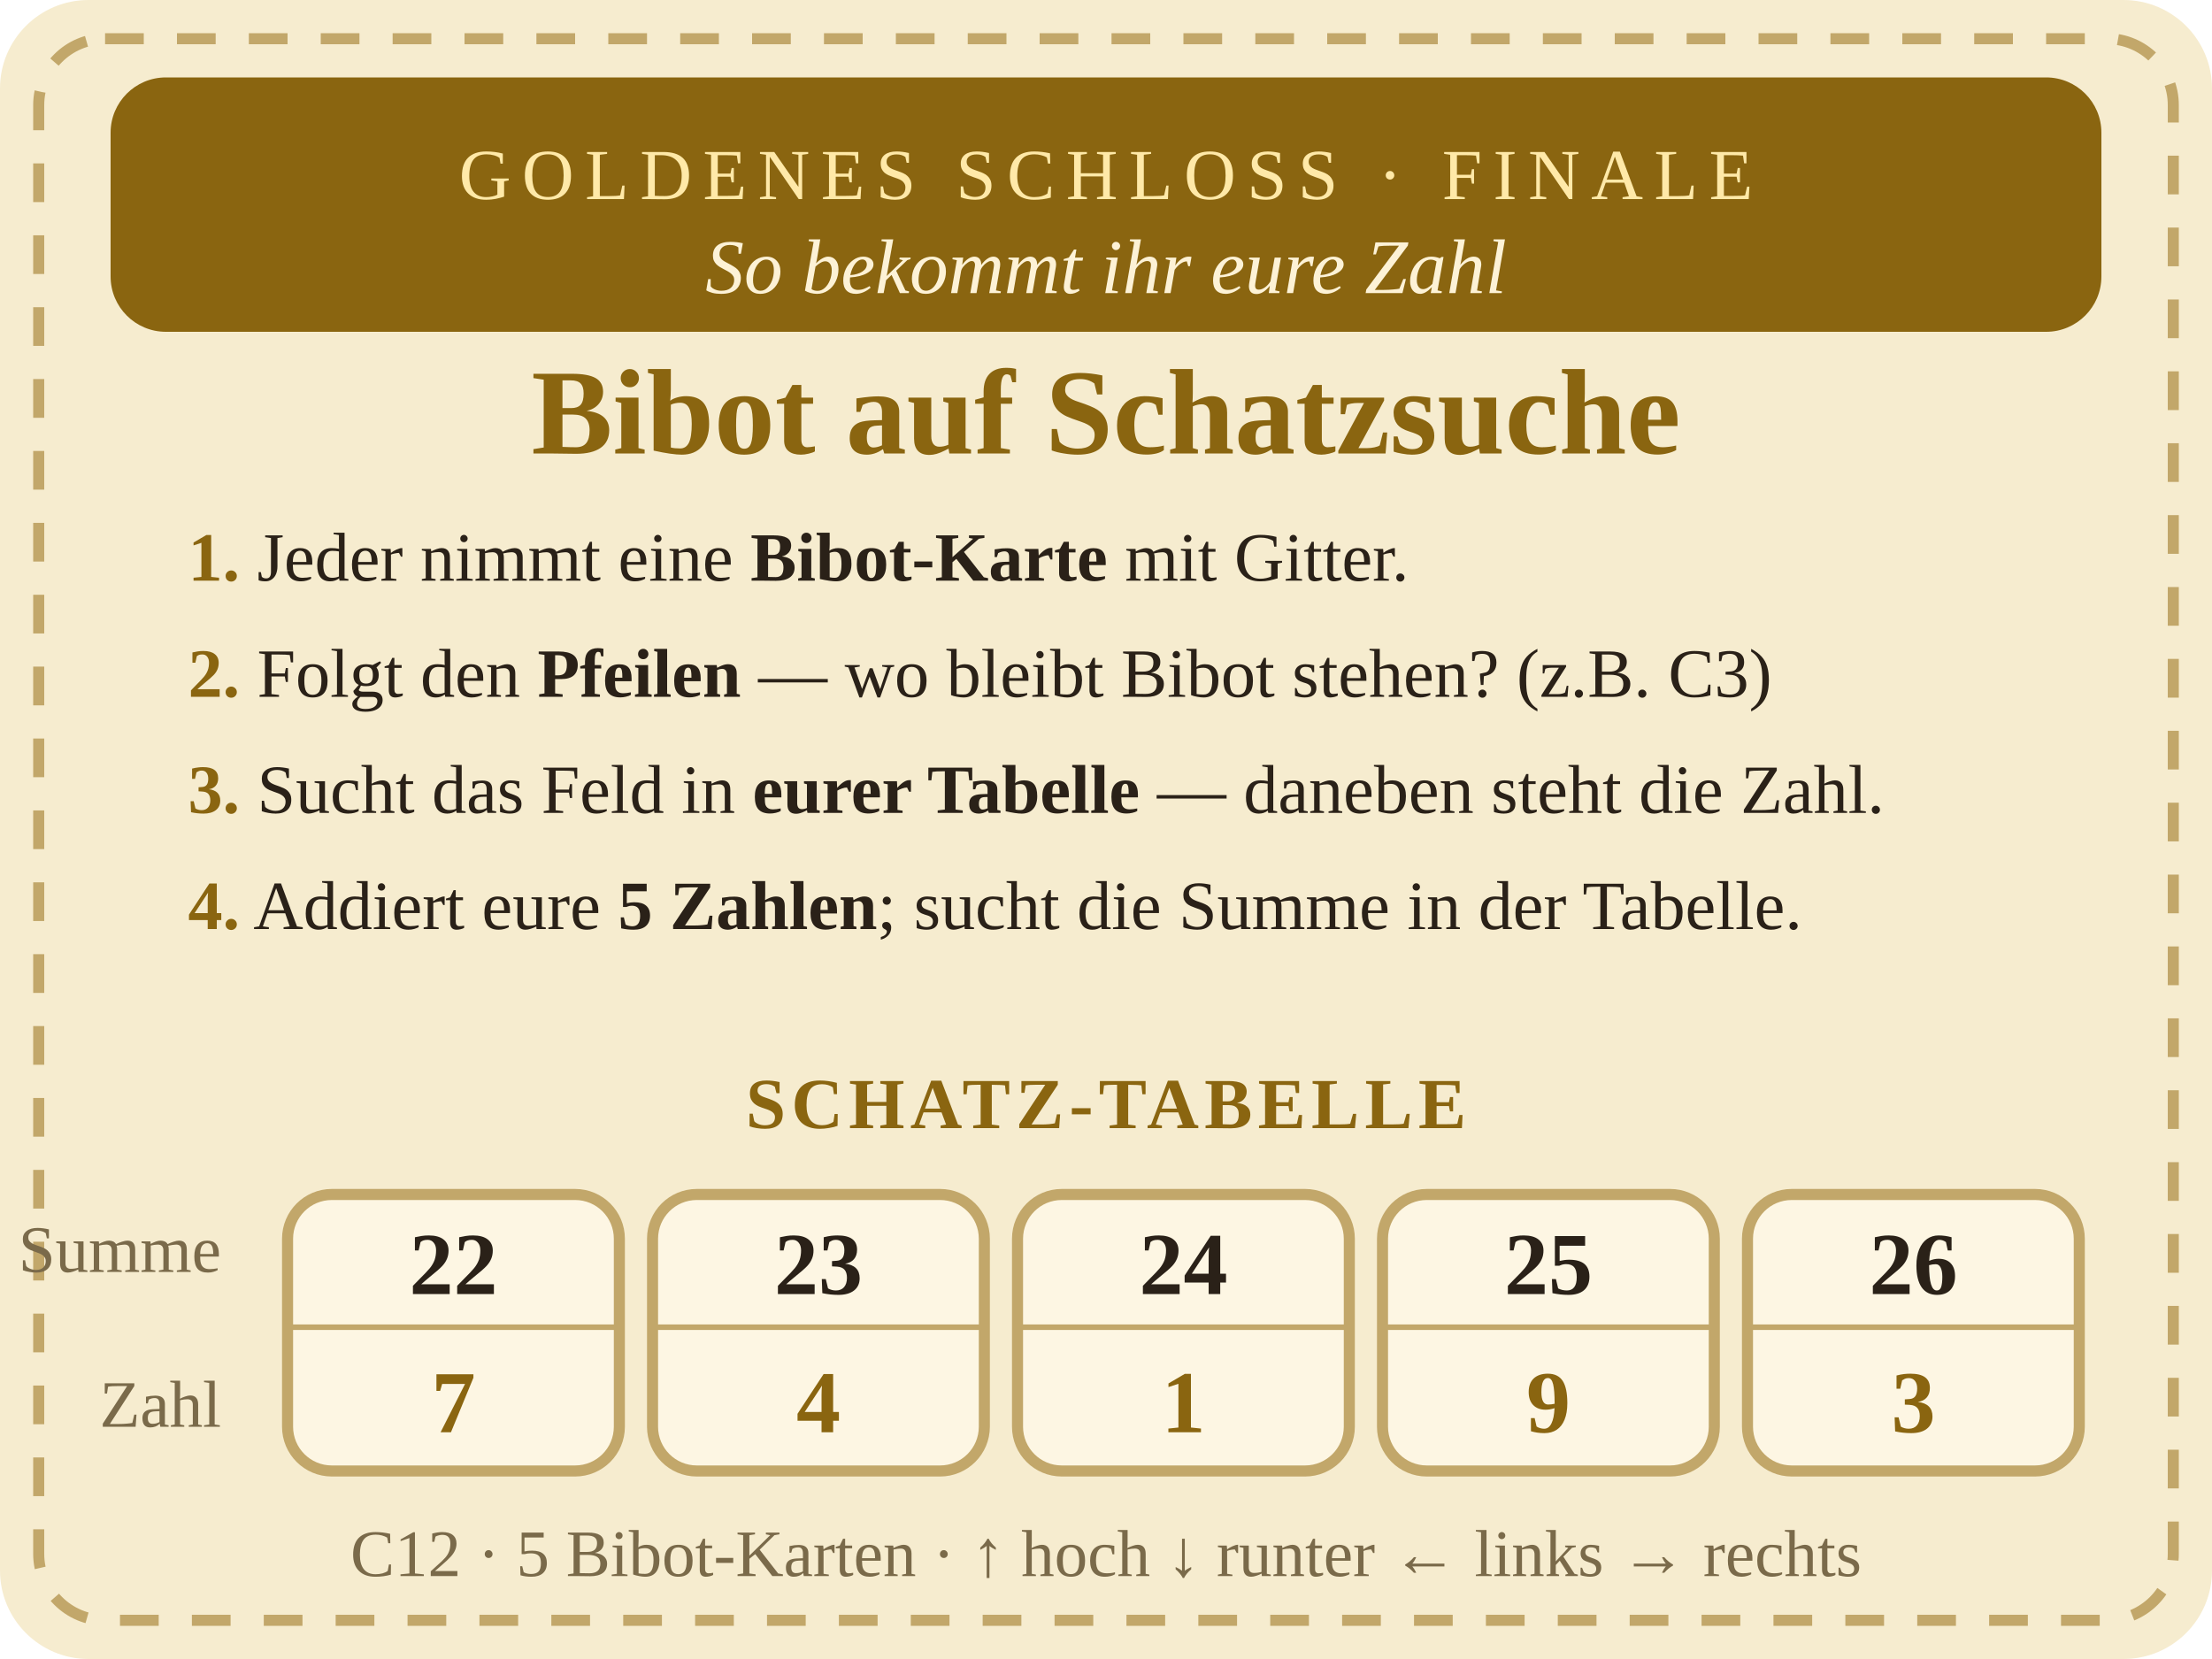
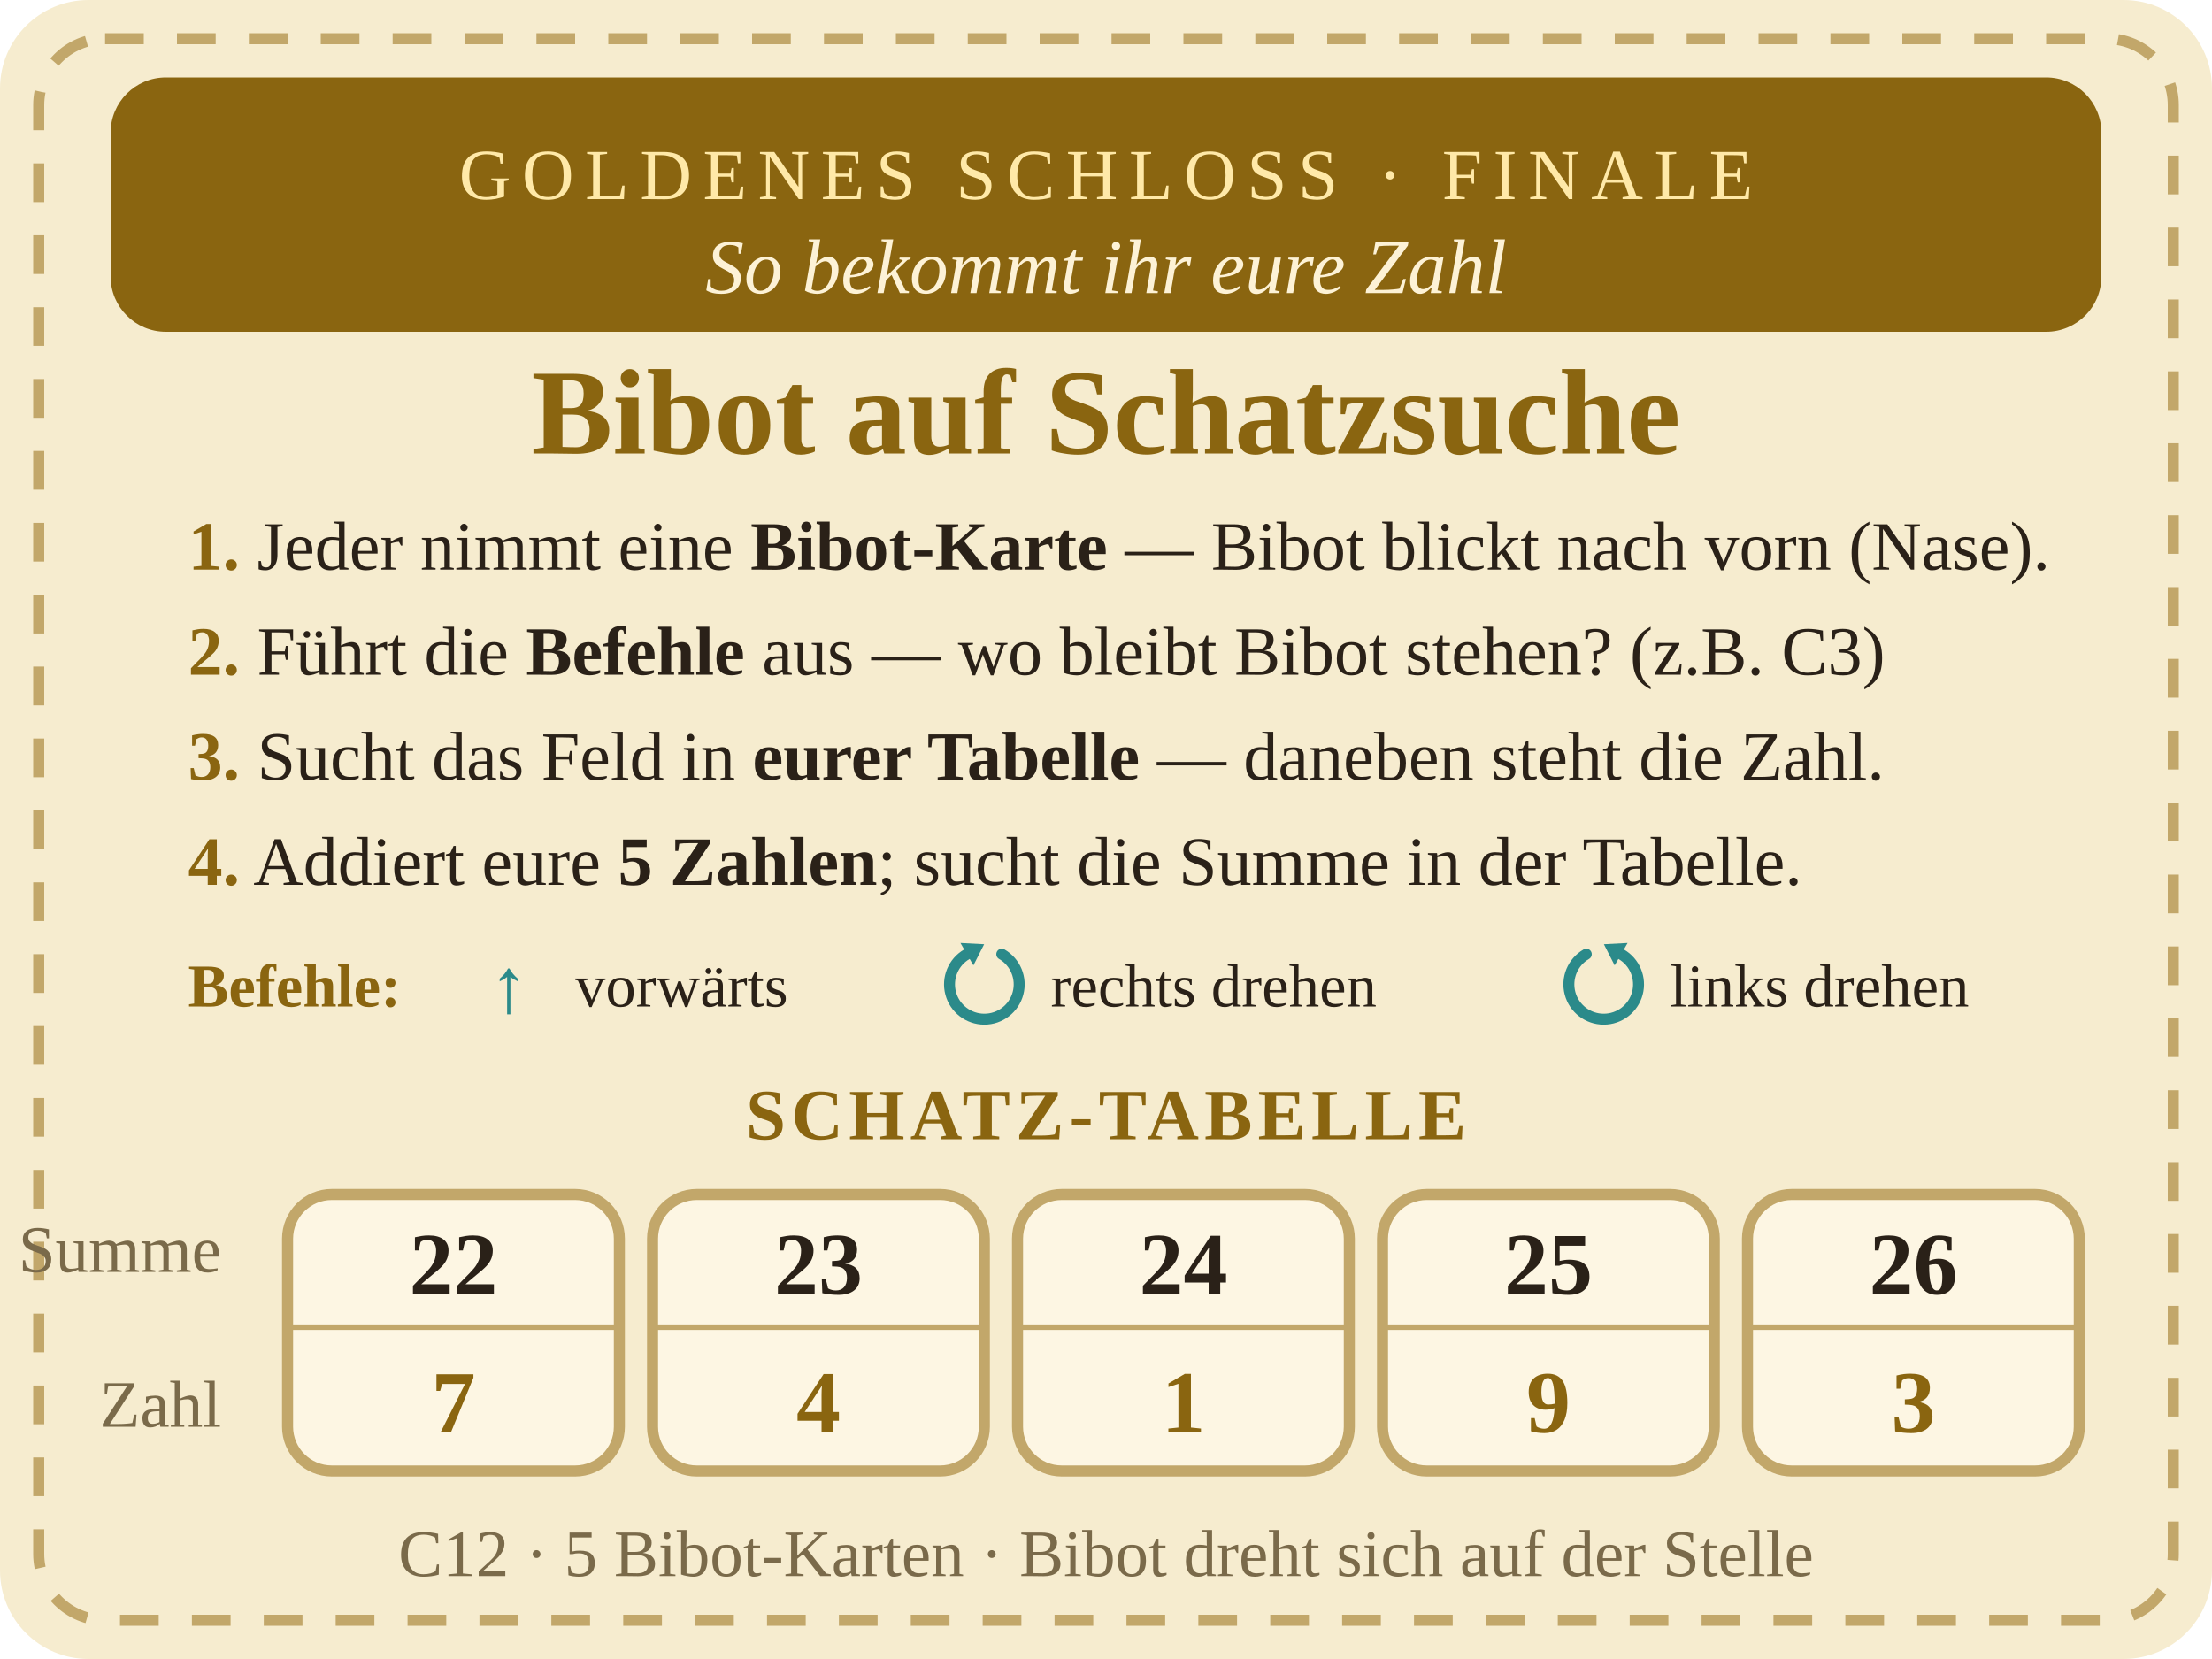
<svg xmlns="http://www.w3.org/2000/svg" viewBox="0 0 400 300" width="100mm" height="75mm" font-family="Georgia, 'Times New Roman', serif">
  <rect x="0" y="0" width="400" height="300" rx="16" fill="#f6eccf" />
  <rect x="7" y="7" width="386" height="286" rx="12" fill="none" stroke="#c2a76a" stroke-width="2" stroke-dasharray="7 6" />
  <rect x="20" y="14" width="360" height="46" rx="10" fill="#8a6510" />
  <text x="200" y="36" text-anchor="middle" fill="#ffe9a8" font-size="13" letter-spacing="2">GOLDENES SCHLOSS · FINALE</text>
  <text x="200" y="53" text-anchor="middle" fill="#fdf2d6" font-size="14" font-style="italic">So bekommt ihr eure Zahl</text>
  <text x="200" y="82" text-anchor="middle" fill="#8a6510" font-size="22" font-weight="700">Bibot auf Schatzsuche</text>
  <g fill="#2a2118" font-size="12.5">
-     <text x="34" y="105">
-       <tspan fill="#8a6510" font-weight="700">1.</tspan>  Jeder nimmt eine <tspan font-weight="700">Bibot-Karte</tspan> mit Gitter.</text>
-     <text x="34" y="126">
-       <tspan fill="#8a6510" font-weight="700">2.</tspan>  Folgt den <tspan font-weight="700">Pfeilen</tspan> — wo bleibt Bibot stehen? (z.B. C3)</text>
-     <text x="34" y="147">
+     <text x="34" y="103">
+       <tspan fill="#8a6510" font-weight="700">1.</tspan>  Jeder nimmt eine <tspan font-weight="700">Bibot-Karte</tspan> — Bibot blickt nach vorn (Nase).</text>
+     <text x="34" y="122">
+       <tspan fill="#8a6510" font-weight="700">2.</tspan>  Führt die <tspan font-weight="700">Befehle</tspan> aus — wo bleibt Bibot stehen? (z.B. C3)</text>
+     <text x="34" y="141">
      <tspan fill="#8a6510" font-weight="700">3.</tspan>  Sucht das Feld in <tspan font-weight="700">eurer Tabelle</tspan> — daneben steht die Zahl.</text>
-     <text x="34" y="168">
+     <text x="34" y="160">
      <tspan fill="#8a6510" font-weight="700">4.</tspan>  Addiert eure <tspan font-weight="700">5 Zahlen</tspan>; sucht die Summe in der Tabelle.</text>
  </g>
-   <text x="200" y="204" text-anchor="middle" fill="#8a6510" font-size="13" font-weight="700" letter-spacing="1">SCHATZ-TABELLE</text>
+   <g font-size="11" fill="#2a2118">
+     <text x="34" y="182" font-weight="700" fill="#8a6510">Befehle:</text>
+     <text x="92" y="183" font-size="14" fill="#2b8a8a" text-anchor="middle">↑</text>
+     <text x="104" y="182">vorwärts</text>
+     <g transform="translate(178,178) scale(0.9)" fill="none" stroke="#2b8a8a" stroke-width="2.2" stroke-linecap="round">
+       <path d="M3.5,-6.06 A7,7 0 1 1 -3.5,-6.06" />
+       <polygon points="-0.04,-8.06 -2.2,-3.81 -4.8,-8.31" fill="#2b8a8a" stroke="none" />
+     </g>
+     <text x="190" y="182">rechts drehen</text>
+     <g transform="translate(290,178) scale(-0.9,0.9)" fill="none" stroke="#2b8a8a" stroke-width="2.2" stroke-linecap="round">
+       <path d="M3.5,-6.06 A7,7 0 1 1 -3.5,-6.06" />
+       <polygon points="-0.04,-8.06 -2.2,-3.81 -4.8,-8.31" fill="#2b8a8a" stroke="none" />
+     </g>
+     <text x="302" y="182">links drehen</text>
+   </g>
+   <text x="200" y="206" text-anchor="middle" fill="#8a6510" font-size="13" font-weight="700" letter-spacing="1">SCHATZ-TABELLE</text>
  <g font-size="12" fill="#7a6a4a" text-anchor="end">
    <text x="40" y="230">Summe</text>
    <text x="40" y="258">Zahl</text>
  </g>
  <g text-anchor="middle">
    <rect x="52" y="216" width="60" height="50" rx="8" fill="#fdf6e3" stroke="#c2a76a" stroke-width="2" />
    <line x1="52" y1="240" x2="112" y2="240" stroke="#c2a76a" stroke-width="1" />
    <text x="82" y="234" fill="#2a2118" font-size="16" font-weight="700">22</text>
    <text x="82" y="259" fill="#8a6510" font-size="16" font-weight="700">7</text>
    <rect x="118" y="216" width="60" height="50" rx="8" fill="#fdf6e3" stroke="#c2a76a" stroke-width="2" />
    <line x1="118" y1="240" x2="178" y2="240" stroke="#c2a76a" stroke-width="1" />
    <text x="148" y="234" fill="#2a2118" font-size="16" font-weight="700">23</text>
    <text x="148" y="259" fill="#8a6510" font-size="16" font-weight="700">4</text>
    <rect x="184" y="216" width="60" height="50" rx="8" fill="#fdf6e3" stroke="#c2a76a" stroke-width="2" />
    <line x1="184" y1="240" x2="244" y2="240" stroke="#c2a76a" stroke-width="1" />
    <text x="214" y="234" fill="#2a2118" font-size="16" font-weight="700">24</text>
    <text x="214" y="259" fill="#8a6510" font-size="16" font-weight="700">1</text>
    <rect x="250" y="216" width="60" height="50" rx="8" fill="#fdf6e3" stroke="#c2a76a" stroke-width="2" />
    <line x1="250" y1="240" x2="310" y2="240" stroke="#c2a76a" stroke-width="1" />
    <text x="280" y="234" fill="#2a2118" font-size="16" font-weight="700">25</text>
    <text x="280" y="259" fill="#8a6510" font-size="16" font-weight="700">9</text>
    <rect x="316" y="216" width="60" height="50" rx="8" fill="#fdf6e3" stroke="#c2a76a" stroke-width="2" />
    <line x1="316" y1="240" x2="376" y2="240" stroke="#c2a76a" stroke-width="1" />
    <text x="346" y="234" fill="#2a2118" font-size="16" font-weight="700">26</text>
    <text x="346" y="259" fill="#8a6510" font-size="16" font-weight="700">3</text>
  </g>
-   <text x="200" y="285" text-anchor="middle" fill="#7a6a4a" font-size="12">C12 · 5 Bibot-Karten · ↑ hoch  ↓ runter  ← links  → rechts</text>
+   <text x="200" y="285" text-anchor="middle" fill="#7a6a4a" font-size="12">C12 · 5 Bibot-Karten · Bibot dreht sich auf der Stelle</text>
</svg>
